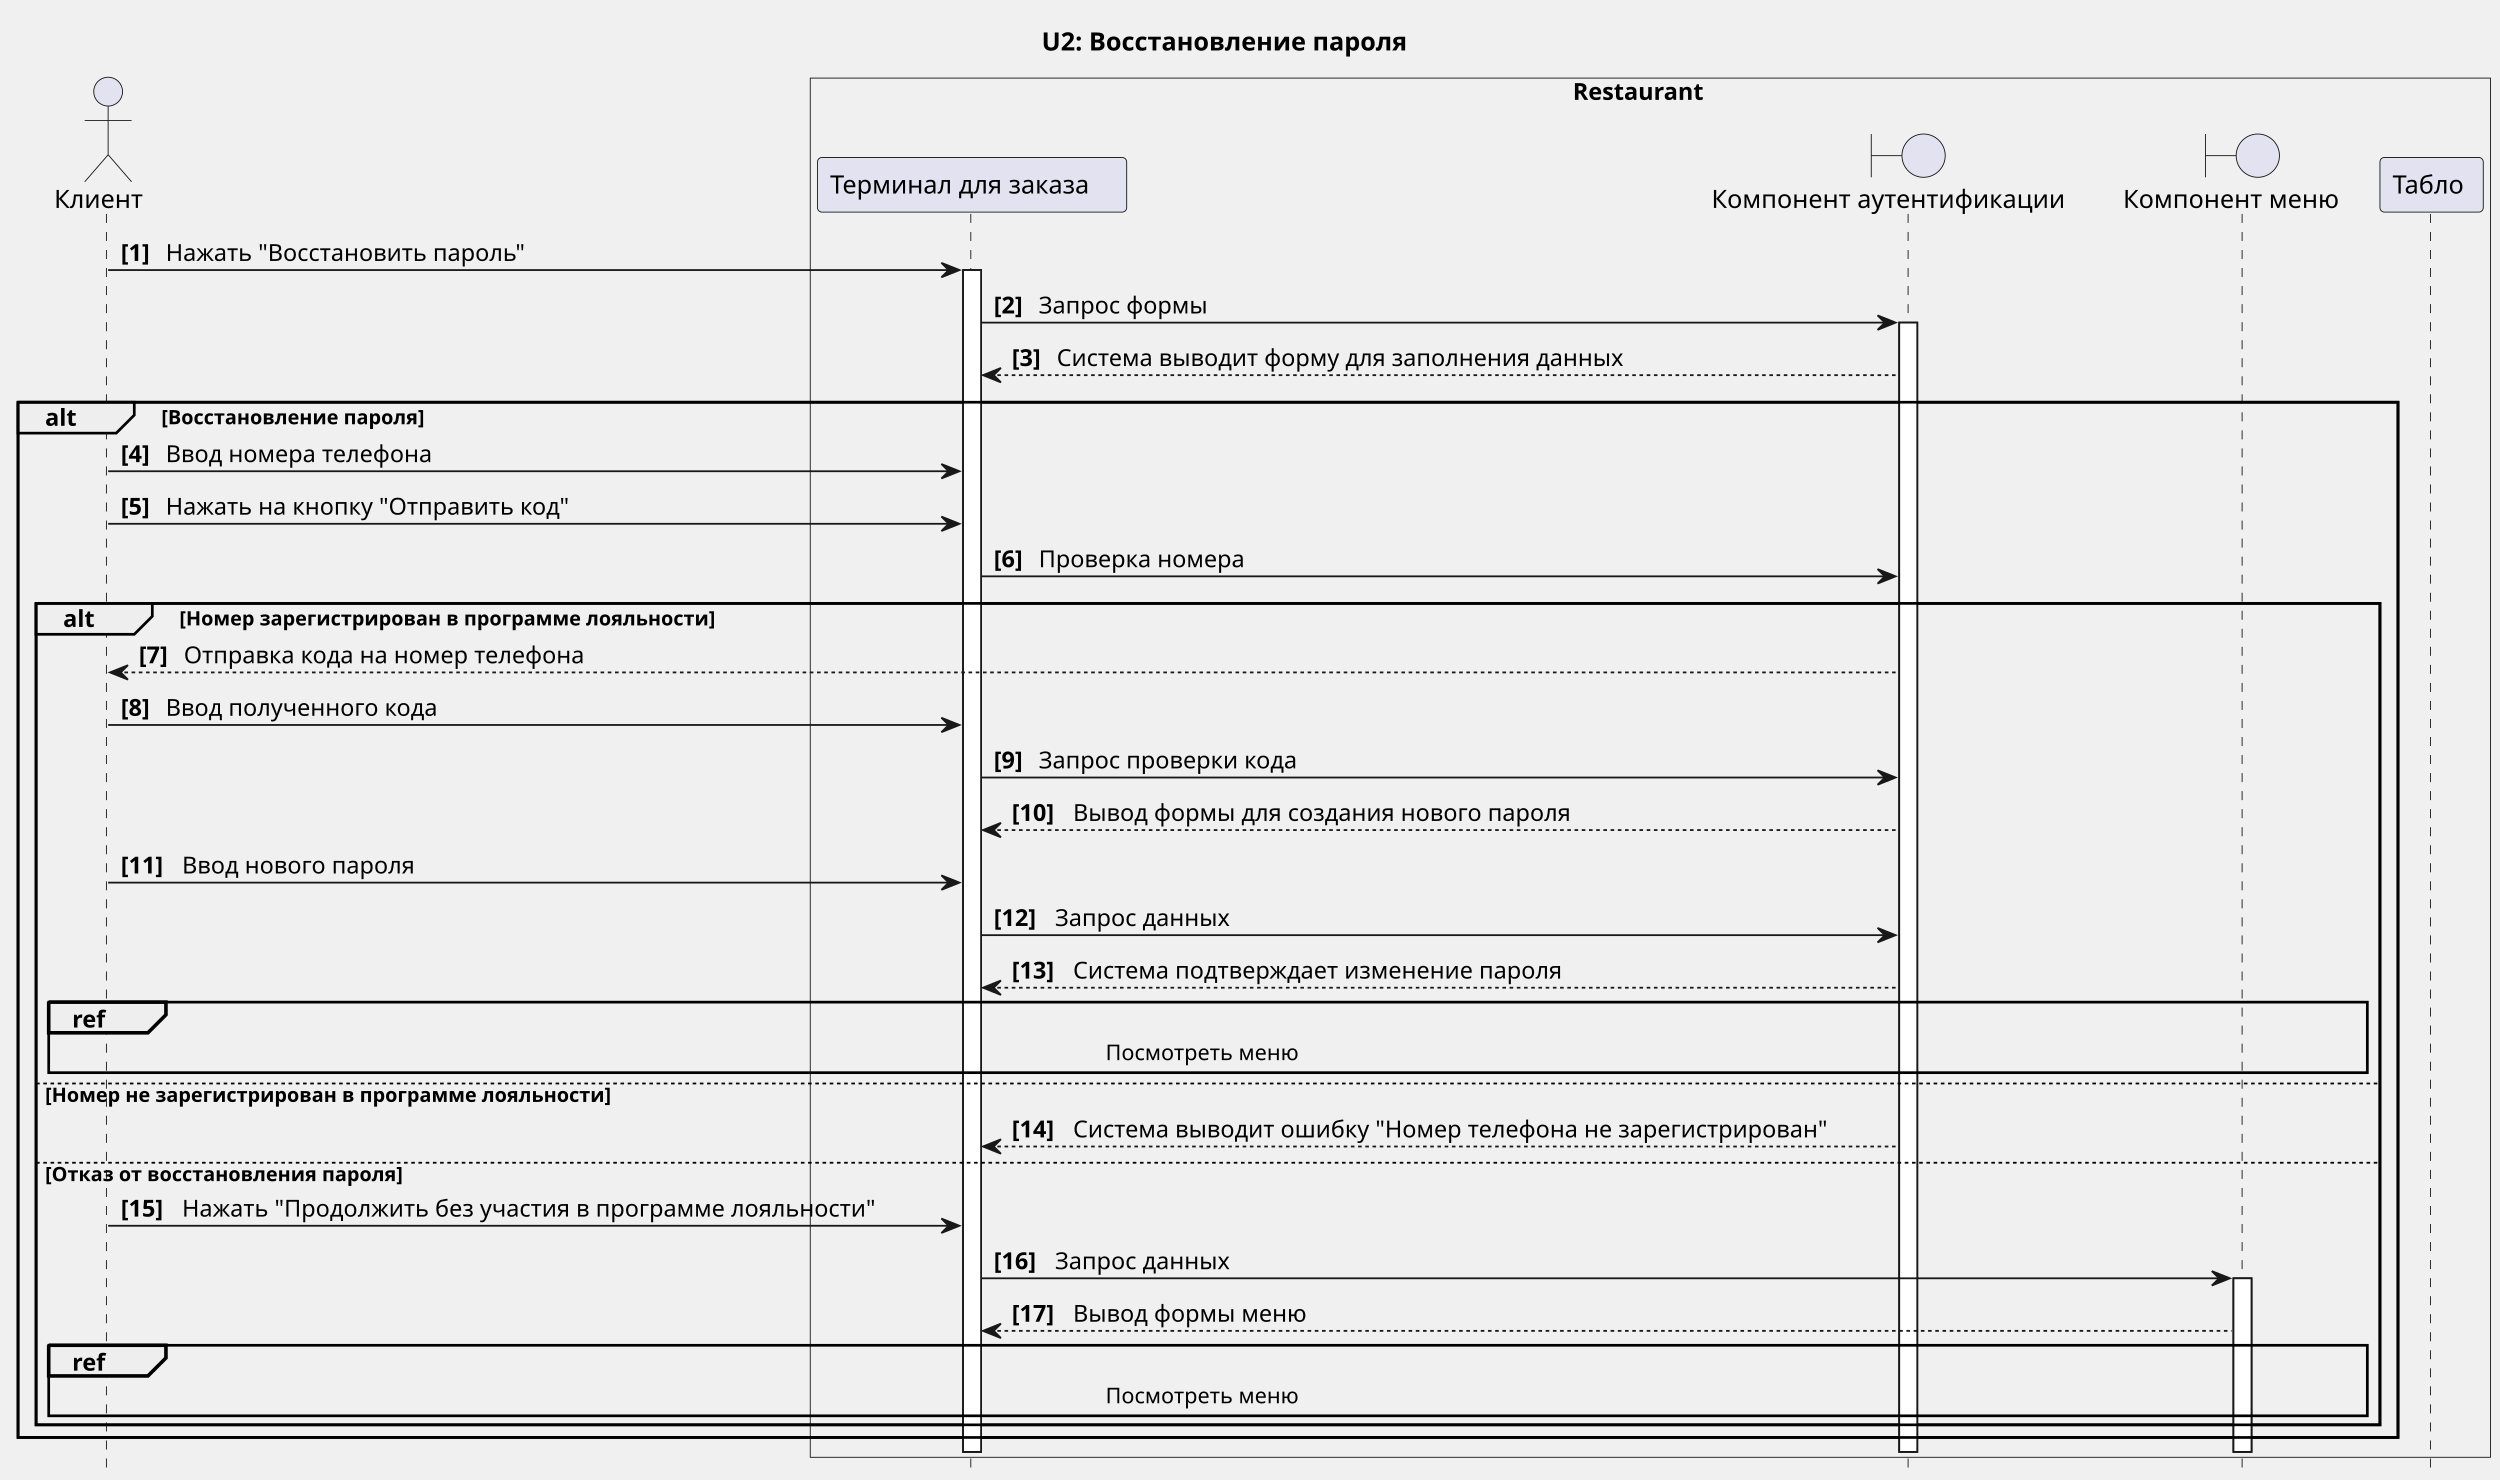
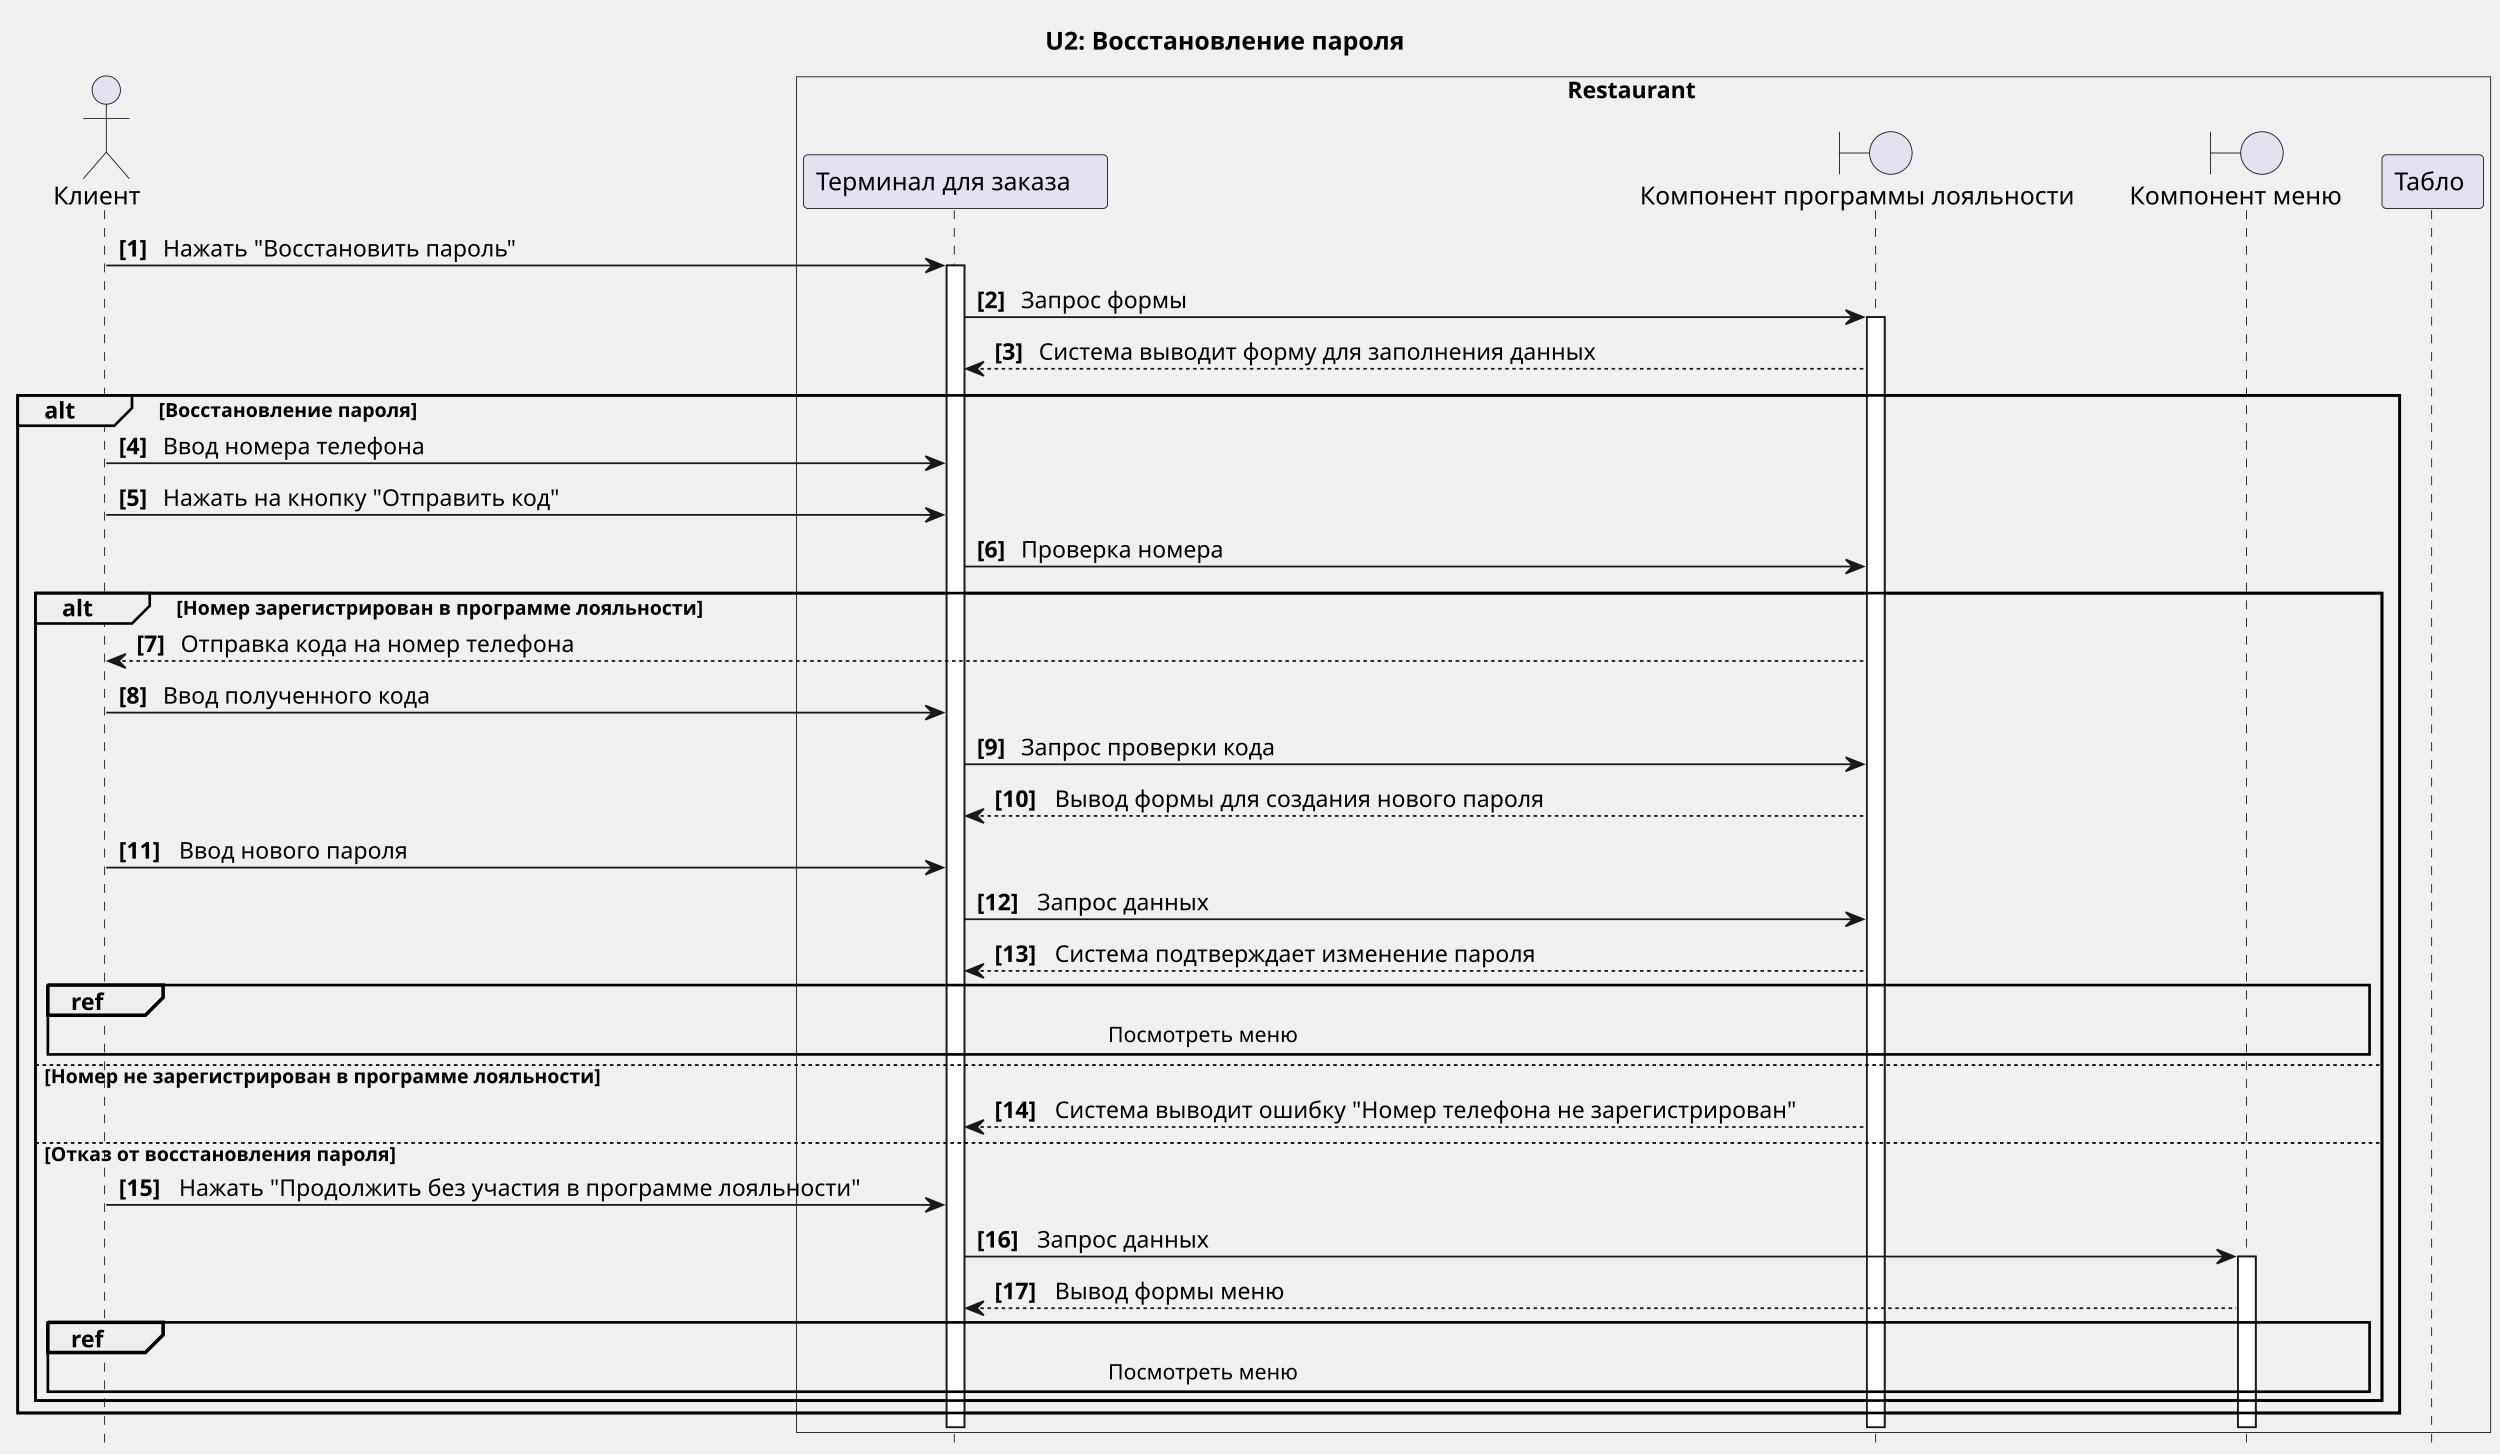
- <svg xmlns="http://www.w3.org/2000/svg" contentStyleType="text/css" height="820px" preserveAspectRatio="none" style="width:1386px;height:820px;background:#FFFFFF;" version="1.1" viewBox="0 0 1386 820" width="1386px" zoomAndPan="magnify">
+ <svg xmlns="http://www.w3.org/2000/svg" contentStyleType="text/css" height="820px" preserveAspectRatio="none" style="width:1410px;height:820px;background:#FFFFFF;" version="1.1" viewBox="0 0 1410 820" width="1410px" zoomAndPan="magnify">
  <defs />
  <g>
-     <text fill="#000000" font-family="sans-serif" font-size="14" font-weight="bold" lengthAdjust="spacing" textLength="225.784" x="577.471" y="27.995">U2: Восстановление пароля</text>
-     <rect fill="none" height="764.633" style="stroke:#181818;stroke-width:0.5;" width="931.518" x="449.209" y="43.297" />
-     <text fill="#000000" font-family="sans-serif" font-size="13" font-weight="bold" lengthAdjust="spacing" textLength="81.46" x="871.975" y="55.364">Restaurant</text>
+     <text fill="#000000" font-family="sans-serif" font-size="14" font-weight="bold" lengthAdjust="spacing" textLength="225.784" x="589.468" y="27.995">U2: Восстановление пароля</text>
+     <rect fill="none" height="764.633" style="stroke:#181818;stroke-width:0.5;" width="955.512" x="449.209" y="43.297" />
+     <text fill="#000000" font-family="sans-serif" font-size="13" font-weight="bold" lengthAdjust="spacing" textLength="81.46" x="883.972" y="55.364">Restaurant</text>
    <rect fill="#FFFFFF" height="655.203" style="stroke:#181818;stroke-width:1.0;" width="10" x="533.921" y="149.727" />
    <rect fill="#FFFFFF" height="626.07" style="stroke:#181818;stroke-width:1.0;" width="10" x="1052.934" y="178.859" />
-     <rect fill="#FFFFFF" height="96.234" style="stroke:#181818;stroke-width:1.0;" width="10" x="1238.236" y="708.695" />
-     <rect fill="none" height="573.938" style="stroke:#000000;stroke-width:1.5;" width="1319.448" x="10" y="222.992" />
-     <rect fill="none" height="455.406" style="stroke:#000000;stroke-width:1.5;" width="1299.448" x="20" y="334.523" />
+     <rect fill="#FFFFFF" height="96.234" style="stroke:#181818;stroke-width:1.0;" width="10" x="1262.23" y="708.695" />
+     <rect fill="none" height="573.938" style="stroke:#000000;stroke-width:1.5;" width="1343.442" x="10" y="222.992" />
+     <rect fill="none" height="455.406" style="stroke:#000000;stroke-width:1.5;" width="1323.442" x="20" y="334.523" />
    <line style="stroke:#181818;stroke-width:0.5;stroke-dasharray:5.0,5.0;" x1="59" x2="59" y1="118.594" y2="813.93" />
    <line style="stroke:#181818;stroke-width:0.5;stroke-dasharray:5.0,5.0;" x1="538.209" x2="538.209" y1="118.594" y2="813.93" />
-     <line style="stroke:#181818;stroke-width:0.5;stroke-dasharray:5.0,5.0;" x1="1057.844" x2="1057.844" y1="118.594" y2="813.93" />
-     <line style="stroke:#181818;stroke-width:0.5;stroke-dasharray:5.0,5.0;" x1="1243.024" x2="1243.024" y1="118.594" y2="813.93" />
-     <line style="stroke:#181818;stroke-width:0.5;stroke-dasharray:5.0,5.0;" x1="1347.448" x2="1347.448" y1="118.594" y2="813.93" />
+     <line style="stroke:#181818;stroke-width:0.5;stroke-dasharray:5.0,5.0;" x1="1057.85" x2="1057.85" y1="118.594" y2="813.93" />
+     <line style="stroke:#181818;stroke-width:0.5;stroke-dasharray:5.0,5.0;" x1="1267.019" x2="1267.019" y1="118.594" y2="813.93" />
+     <line style="stroke:#181818;stroke-width:0.5;stroke-dasharray:5.0,5.0;" x1="1371.442" x2="1371.442" y1="118.594" y2="813.93" />
    <text fill="#000000" font-family="sans-serif" font-size="14" lengthAdjust="spacing" textLength="53.908" x="30" y="115.292">Клиент</text>
    <ellipse cx="59.954" cy="50.797" fill="#E2E2F0" rx="8" ry="8" style="stroke:#181818;stroke-width:0.5;" />
    <path d="M59.954,58.797 L59.954,85.797 M46.954,66.797 L72.954,66.797 M59.954,85.797 L46.954,100.797 M59.954,85.797 L72.954,100.797 " fill="none" style="stroke:#181818;stroke-width:0.5;" />
    <rect fill="#E2E2F0" height="30.297" rx="2.5" ry="2.5" style="stroke:#181818;stroke-width:0.5;" width="171.425" x="453.209" y="87.297" />
    <text fill="#000000" font-family="sans-serif" font-size="14" lengthAdjust="spacing" textLength="157.425" x="460.209" y="107.292">Терминал для заказа</text>
-     <text fill="#000000" font-family="sans-serif" font-size="14" lengthAdjust="spacing" textLength="212.181" x="948.844" y="115.292">Компонент аутентификации</text>
+     <text fill="#000000" font-family="sans-serif" font-size="14" lengthAdjust="spacing" textLength="260.169" x="924.85" y="115.292">Компонент программы лояльности</text>
    <path d="M1037.434,74.297 L1037.434,98.297 M1037.434,86.297 L1054.434,86.297 " fill="none" style="stroke:#181818;stroke-width:0.5;" />
    <ellipse cx="1066.434" cy="86.297" fill="#E2E2F0" rx="12" ry="12" style="stroke:#181818;stroke-width:0.5;" />
-     <text fill="#000000" font-family="sans-serif" font-size="14" lengthAdjust="spacing" textLength="126.424" x="1177.024" y="115.292">Компонент меню</text>
-     <path d="M1222.736,74.297 L1222.736,98.297 M1222.736,86.297 L1239.736,86.297 " fill="none" style="stroke:#181818;stroke-width:0.5;" />
-     <ellipse cx="1251.736" cy="86.297" fill="#E2E2F0" rx="12" ry="12" style="stroke:#181818;stroke-width:0.5;" />
-     <rect fill="#E2E2F0" height="30.297" rx="2.5" ry="2.5" style="stroke:#181818;stroke-width:0.5;" width="57.278" x="1319.448" y="87.297" />
-     <text fill="#000000" font-family="sans-serif" font-size="14" lengthAdjust="spacing" textLength="43.278" x="1326.448" y="107.292">Табло</text>
+     <text fill="#000000" font-family="sans-serif" font-size="14" lengthAdjust="spacing" textLength="126.424" x="1201.019" y="115.292">Компонент меню</text>
+     <path d="M1246.73,74.297 L1246.73,98.297 M1246.73,86.297 L1263.73,86.297 " fill="none" style="stroke:#181818;stroke-width:0.5;" />
+     <ellipse cx="1275.73" cy="86.297" fill="#E2E2F0" rx="12" ry="12" style="stroke:#181818;stroke-width:0.5;" />
+     <rect fill="#E2E2F0" height="30.297" rx="2.5" ry="2.5" style="stroke:#181818;stroke-width:0.5;" width="57.278" x="1343.442" y="87.297" />
+     <text fill="#000000" font-family="sans-serif" font-size="14" lengthAdjust="spacing" textLength="43.278" x="1350.442" y="107.292">Табло</text>
    <rect fill="#FFFFFF" height="655.203" style="stroke:#181818;stroke-width:1.0;" width="10" x="533.921" y="149.727" />
    <rect fill="#FFFFFF" height="626.07" style="stroke:#181818;stroke-width:1.0;" width="10" x="1052.934" y="178.859" />
-     <rect fill="#FFFFFF" height="96.234" style="stroke:#181818;stroke-width:1.0;" width="10" x="1238.236" y="708.695" />
+     <rect fill="#FFFFFF" height="96.234" style="stroke:#181818;stroke-width:1.0;" width="10" x="1262.23" y="708.695" />
    <polygon fill="#181818" points="521.921,145.727,531.921,149.727,521.921,153.727,525.921,149.727" style="stroke:#181818;stroke-width:1.0;" />
    <line style="stroke:#181818;stroke-width:1.0;" x1="59.954" x2="527.921" y1="149.727" y2="149.727" />
    <text fill="#000000" font-family="sans-serif" font-size="13" font-weight="bold" lengthAdjust="spacing" textLength="20.928" x="66.954" y="144.661">[1]</text>
    <text fill="#000000" font-family="sans-serif" font-size="13" lengthAdjust="spacing" textLength="216.023" x="91.882" y="144.661">Нажать "Восстановить пароль"</text>
    <polygon fill="#181818" points="1040.934,174.859,1050.934,178.859,1040.934,182.859,1044.934,178.859" style="stroke:#181818;stroke-width:1.0;" />
    <line style="stroke:#181818;stroke-width:1.0;" x1="543.921" x2="1046.934" y1="178.859" y2="178.859" />
    <text fill="#000000" font-family="sans-serif" font-size="13" font-weight="bold" lengthAdjust="spacing" textLength="20.928" x="550.921" y="173.793">[2]</text>
    <text fill="#000000" font-family="sans-serif" font-size="13" lengthAdjust="spacing" textLength="99.677" x="575.85" y="173.793">Запрос формы</text>
    <polygon fill="#181818" points="554.921,203.992,544.921,207.992,554.921,211.992,550.921,207.992" style="stroke:#181818;stroke-width:1.0;" />
    <line style="stroke:#181818;stroke-width:1.0;stroke-dasharray:2.0,2.0;" x1="548.921" x2="1051.934" y1="207.992" y2="207.992" />
    <text fill="#000000" font-family="sans-serif" font-size="13" font-weight="bold" lengthAdjust="spacing" textLength="20.928" x="560.921" y="202.926">[3]</text>
    <text fill="#000000" font-family="sans-serif" font-size="13" lengthAdjust="spacing" textLength="339.987" x="585.85" y="202.926">Система выводит форму для заполнения данных</text>
    <path d="M10,222.992 L74.443,222.992 L74.443,230.125 L64.443,240.125 L10,240.125 L10,222.992 " fill="#EEEEEE" style="stroke:#000000;stroke-width:1.5;" />
-     <rect fill="none" height="573.938" style="stroke:#000000;stroke-width:1.5;" width="1319.448" x="10" y="222.992" />
+     <rect fill="none" height="573.938" style="stroke:#000000;stroke-width:1.5;" width="1343.442" x="10" y="222.992" />
    <text fill="#000000" font-family="sans-serif" font-size="13" font-weight="bold" lengthAdjust="spacing" textLength="19.443" x="25" y="236.059">alt</text>
    <text fill="#000000" font-family="sans-serif" font-size="11" font-weight="bold" lengthAdjust="spacing" textLength="162.642" x="89.443" y="235.203">[Восстановление пароля]</text>
    <polygon fill="#181818" points="521.921,257.258,531.921,261.258,521.921,265.258,525.921,261.258" style="stroke:#181818;stroke-width:1.0;" />
    <line style="stroke:#181818;stroke-width:1.0;" x1="59.954" x2="527.921" y1="261.258" y2="261.258" />
    <text fill="#000000" font-family="sans-serif" font-size="13" font-weight="bold" lengthAdjust="spacing" textLength="20.928" x="66.954" y="256.192">[4]</text>
    <text fill="#000000" font-family="sans-serif" font-size="13" lengthAdjust="spacing" textLength="159.675" x="91.882" y="256.192">Ввод номера телефона</text>
    <polygon fill="#181818" points="521.921,286.391,531.921,290.391,521.921,294.391,525.921,290.391" style="stroke:#181818;stroke-width:1.0;" />
    <line style="stroke:#181818;stroke-width:1.0;" x1="59.954" x2="527.921" y1="290.391" y2="290.391" />
    <text fill="#000000" font-family="sans-serif" font-size="13" font-weight="bold" lengthAdjust="spacing" textLength="20.928" x="66.954" y="285.325">[5]</text>
    <text fill="#000000" font-family="sans-serif" font-size="13" lengthAdjust="spacing" textLength="244.62" x="91.882" y="285.325">Нажать на кнопку "Отправить код"</text>
    <polygon fill="#181818" points="1040.934,315.523,1050.934,319.523,1040.934,323.523,1044.934,319.523" style="stroke:#181818;stroke-width:1.0;" />
    <line style="stroke:#181818;stroke-width:1.0;" x1="543.921" x2="1046.934" y1="319.523" y2="319.523" />
    <text fill="#000000" font-family="sans-serif" font-size="13" font-weight="bold" lengthAdjust="spacing" textLength="20.928" x="550.921" y="314.457">[6]</text>
    <text fill="#000000" font-family="sans-serif" font-size="13" lengthAdjust="spacing" textLength="120.32" x="575.85" y="314.457">Проверка номера</text>
    <path d="M20,334.523 L84.443,334.523 L84.443,341.656 L74.443,351.656 L20,351.656 L20,334.523 " fill="#EEEEEE" style="stroke:#000000;stroke-width:1.5;" />
-     <rect fill="none" height="455.406" style="stroke:#000000;stroke-width:1.5;" width="1299.448" x="20" y="334.523" />
+     <rect fill="none" height="455.406" style="stroke:#000000;stroke-width:1.5;" width="1323.442" x="20" y="334.523" />
    <text fill="#000000" font-family="sans-serif" font-size="13" font-weight="bold" lengthAdjust="spacing" textLength="19.443" x="35" y="347.59">alt</text>
    <text fill="#000000" font-family="sans-serif" font-size="11" font-weight="bold" lengthAdjust="spacing" textLength="324.887" x="99.443" y="346.734">[Номер зарегистрирован в программе лояльности]</text>
    <polygon fill="#181818" points="70.954,368.789,60.954,372.789,70.954,376.789,66.954,372.789" style="stroke:#181818;stroke-width:1.0;" />
    <line style="stroke:#181818;stroke-width:1.0;stroke-dasharray:2.0,2.0;" x1="64.954" x2="1051.934" y1="372.789" y2="372.789" />
    <text fill="#000000" font-family="sans-serif" font-size="13" font-weight="bold" lengthAdjust="spacing" textLength="20.928" x="76.954" y="367.723">[7]</text>
    <text fill="#000000" font-family="sans-serif" font-size="13" lengthAdjust="spacing" textLength="241.681" x="101.882" y="367.723">Отправка кода на номер телефона</text>
    <polygon fill="#181818" points="521.921,397.922,531.921,401.922,521.921,405.922,525.921,401.922" style="stroke:#181818;stroke-width:1.0;" />
    <line style="stroke:#181818;stroke-width:1.0;" x1="59.954" x2="527.921" y1="401.922" y2="401.922" />
    <text fill="#000000" font-family="sans-serif" font-size="13" font-weight="bold" lengthAdjust="spacing" textLength="20.928" x="66.954" y="396.856">[8]</text>
    <text fill="#000000" font-family="sans-serif" font-size="13" lengthAdjust="spacing" textLength="162.417" x="91.882" y="396.856">Ввод полученного кода</text>
    <polygon fill="#181818" points="1040.934,427.055,1050.934,431.055,1040.934,435.055,1044.934,431.055" style="stroke:#181818;stroke-width:1.0;" />
    <line style="stroke:#181818;stroke-width:1.0;" x1="543.921" x2="1046.934" y1="431.055" y2="431.055" />
    <text fill="#000000" font-family="sans-serif" font-size="13" font-weight="bold" lengthAdjust="spacing" textLength="20.928" x="550.921" y="425.989">[9]</text>
    <text fill="#000000" font-family="sans-serif" font-size="13" lengthAdjust="spacing" textLength="154.096" x="575.85" y="425.989">Запрос проверки кода</text>
    <polygon fill="#181818" points="554.921,456.188,544.921,460.188,554.921,464.188,550.921,460.188" style="stroke:#181818;stroke-width:1.0;" />
    <line style="stroke:#181818;stroke-width:1.0;stroke-dasharray:2.0,2.0;" x1="548.921" x2="1051.934" y1="460.188" y2="460.188" />
    <text fill="#000000" font-family="sans-serif" font-size="13" font-weight="bold" lengthAdjust="spacing" textLength="29.974" x="560.921" y="455.122">[10]</text>
    <text fill="#000000" font-family="sans-serif" font-size="13" lengthAdjust="spacing" textLength="296.347" x="594.895" y="455.122">Вывод формы для создания нового пароля</text>
    <polygon fill="#181818" points="521.921,485.32,531.921,489.32,521.921,493.32,525.921,489.32" style="stroke:#181818;stroke-width:1.0;" />
    <line style="stroke:#181818;stroke-width:1.0;" x1="59.954" x2="527.921" y1="489.32" y2="489.32" />
    <text fill="#000000" font-family="sans-serif" font-size="13" font-weight="bold" lengthAdjust="spacing" textLength="29.974" x="66.954" y="484.254">[11]</text>
    <text fill="#000000" font-family="sans-serif" font-size="13" lengthAdjust="spacing" textLength="137.44" x="100.928" y="484.254">Ввод нового пароля</text>
    <polygon fill="#181818" points="1040.934,514.453,1050.934,518.453,1040.934,522.453,1044.934,518.453" style="stroke:#181818;stroke-width:1.0;" />
    <line style="stroke:#181818;stroke-width:1.0;" x1="543.921" x2="1046.934" y1="518.453" y2="518.453" />
    <text fill="#000000" font-family="sans-serif" font-size="13" font-weight="bold" lengthAdjust="spacing" textLength="29.974" x="550.921" y="513.387">[12]</text>
    <text fill="#000000" font-family="sans-serif" font-size="13" lengthAdjust="spacing" textLength="104.197" x="584.895" y="513.387">Запрос данных</text>
    <polygon fill="#181818" points="554.921,543.586,544.921,547.586,554.921,551.586,550.921,547.586" style="stroke:#181818;stroke-width:1.0;" />
    <line style="stroke:#181818;stroke-width:1.0;stroke-dasharray:2.0,2.0;" x1="548.921" x2="1051.934" y1="547.586" y2="547.586" />
    <text fill="#000000" font-family="sans-serif" font-size="13" font-weight="bold" lengthAdjust="spacing" textLength="29.974" x="560.921" y="542.52">[13]</text>
    <text fill="#000000" font-family="sans-serif" font-size="13" lengthAdjust="spacing" textLength="294.988" x="594.895" y="542.52">Система подтверждает изменение пароля</text>
-     <rect fill="none" height="39.102" style="stroke:#000000;stroke-width:1.5;" width="1285.448" x="27" y="555.586" />
+     <rect fill="none" height="39.102" style="stroke:#000000;stroke-width:1.5;" width="1309.442" x="27" y="555.586" />
    <path d="M27,555.586 L92,555.586 L92,562.586 L82,572.586 L27,572.586 L27,555.586 " fill="#EEEEEE" style="stroke:#000000;stroke-width:2.0;" />
    <text fill="#000000" font-family="sans-serif" font-size="13" font-weight="bold" lengthAdjust="spacing" textLength="20.884" x="40" y="569.653">ref</text>
-     <text fill="#000000" font-family="sans-serif" font-size="12" lengthAdjust="spacing" textLength="113.607" x="612.92" y="587.725">Посмотреть меню</text>
-     <line style="stroke:#000000;stroke-width:1.0;stroke-dasharray:2.0,2.0;" x1="20" x2="1319.448" y1="600.688" y2="600.688" />
+     <text fill="#000000" font-family="sans-serif" font-size="12" lengthAdjust="spacing" textLength="113.607" x="624.918" y="587.725">Посмотреть меню</text>
+     <line style="stroke:#000000;stroke-width:1.0;stroke-dasharray:2.0,2.0;" x1="20" x2="1343.442" y1="600.688" y2="600.688" />
    <text fill="#000000" font-family="sans-serif" font-size="11" font-weight="bold" lengthAdjust="spacing" textLength="343.777" x="25" y="610.898">[Номер не зарегистрирован в программе лояльности]</text>
    <polygon fill="#181818" points="554.921,631.625,544.921,635.625,554.921,639.625,550.921,635.625" style="stroke:#181818;stroke-width:1.0;" />
    <line style="stroke:#181818;stroke-width:1.0;stroke-dasharray:2.0,2.0;" x1="548.921" x2="1051.934" y1="635.625" y2="635.625" />
    <text fill="#000000" font-family="sans-serif" font-size="13" font-weight="bold" lengthAdjust="spacing" textLength="29.974" x="560.921" y="630.559">[14]</text>
    <text fill="#000000" font-family="sans-serif" font-size="13" lengthAdjust="spacing" textLength="451.039" x="594.895" y="630.559">Система выводит ошибку "Номер телефона не зарегистрирован"</text>
-     <line style="stroke:#000000;stroke-width:1.0;stroke-dasharray:2.0,2.0;" x1="20" x2="1319.448" y1="644.625" y2="644.625" />
+     <line style="stroke:#000000;stroke-width:1.0;stroke-dasharray:2.0,2.0;" x1="20" x2="1343.442" y1="644.625" y2="644.625" />
    <text fill="#000000" font-family="sans-serif" font-size="11" font-weight="bold" lengthAdjust="spacing" textLength="219.42" x="25" y="654.835">[Отказ от восстановления пароля]</text>
    <polygon fill="#181818" points="521.921,675.562,531.921,679.562,521.921,683.562,525.921,679.562" style="stroke:#181818;stroke-width:1.0;" />
    <line style="stroke:#181818;stroke-width:1.0;" x1="59.954" x2="527.921" y1="679.562" y2="679.562" />
    <text fill="#000000" font-family="sans-serif" font-size="13" font-weight="bold" lengthAdjust="spacing" textLength="29.974" x="66.954" y="674.497">[15]</text>
    <text fill="#000000" font-family="sans-serif" font-size="13" lengthAdjust="spacing" textLength="415.994" x="100.928" y="674.497">Нажать "Продолжить без участия в программе лояльности"</text>
-     <polygon fill="#181818" points="1226.236,704.695,1236.236,708.695,1226.236,712.695,1230.236,708.695" style="stroke:#181818;stroke-width:1.0;" />
-     <line style="stroke:#181818;stroke-width:1.0;" x1="543.921" x2="1232.236" y1="708.695" y2="708.695" />
+     <polygon fill="#181818" points="1250.23,704.695,1260.23,708.695,1250.23,712.695,1254.23,708.695" style="stroke:#181818;stroke-width:1.0;" />
+     <line style="stroke:#181818;stroke-width:1.0;" x1="543.921" x2="1256.23" y1="708.695" y2="708.695" />
    <text fill="#000000" font-family="sans-serif" font-size="13" font-weight="bold" lengthAdjust="spacing" textLength="29.974" x="550.921" y="703.629">[16]</text>
    <text fill="#000000" font-family="sans-serif" font-size="13" lengthAdjust="spacing" textLength="104.197" x="584.895" y="703.629">Запрос данных</text>
    <polygon fill="#181818" points="554.921,733.828,544.921,737.828,554.921,741.828,550.921,737.828" style="stroke:#181818;stroke-width:1.0;" />
-     <line style="stroke:#181818;stroke-width:1.0;stroke-dasharray:2.0,2.0;" x1="548.921" x2="1237.236" y1="737.828" y2="737.828" />
+     <line style="stroke:#181818;stroke-width:1.0;stroke-dasharray:2.0,2.0;" x1="548.921" x2="1261.23" y1="737.828" y2="737.828" />
    <text fill="#000000" font-family="sans-serif" font-size="13" font-weight="bold" lengthAdjust="spacing" textLength="29.974" x="560.921" y="732.762">[17]</text>
    <text fill="#000000" font-family="sans-serif" font-size="13" lengthAdjust="spacing" textLength="136.69" x="594.895" y="732.762">Вывод формы меню</text>
-     <rect fill="none" height="39.102" style="stroke:#000000;stroke-width:1.5;" width="1285.448" x="27" y="745.828" />
+     <rect fill="none" height="39.102" style="stroke:#000000;stroke-width:1.5;" width="1309.442" x="27" y="745.828" />
    <path d="M27,745.828 L92,745.828 L92,752.828 L82,762.828 L27,762.828 L27,745.828 " fill="#EEEEEE" style="stroke:#000000;stroke-width:2.0;" />
    <text fill="#000000" font-family="sans-serif" font-size="13" font-weight="bold" lengthAdjust="spacing" textLength="20.884" x="40" y="759.895">ref</text>
-     <text fill="#000000" font-family="sans-serif" font-size="12" lengthAdjust="spacing" textLength="113.607" x="612.92" y="777.967">Посмотреть меню</text>
+     <text fill="#000000" font-family="sans-serif" font-size="12" lengthAdjust="spacing" textLength="113.607" x="624.918" y="777.967">Посмотреть меню</text>
  </g>
</svg>
